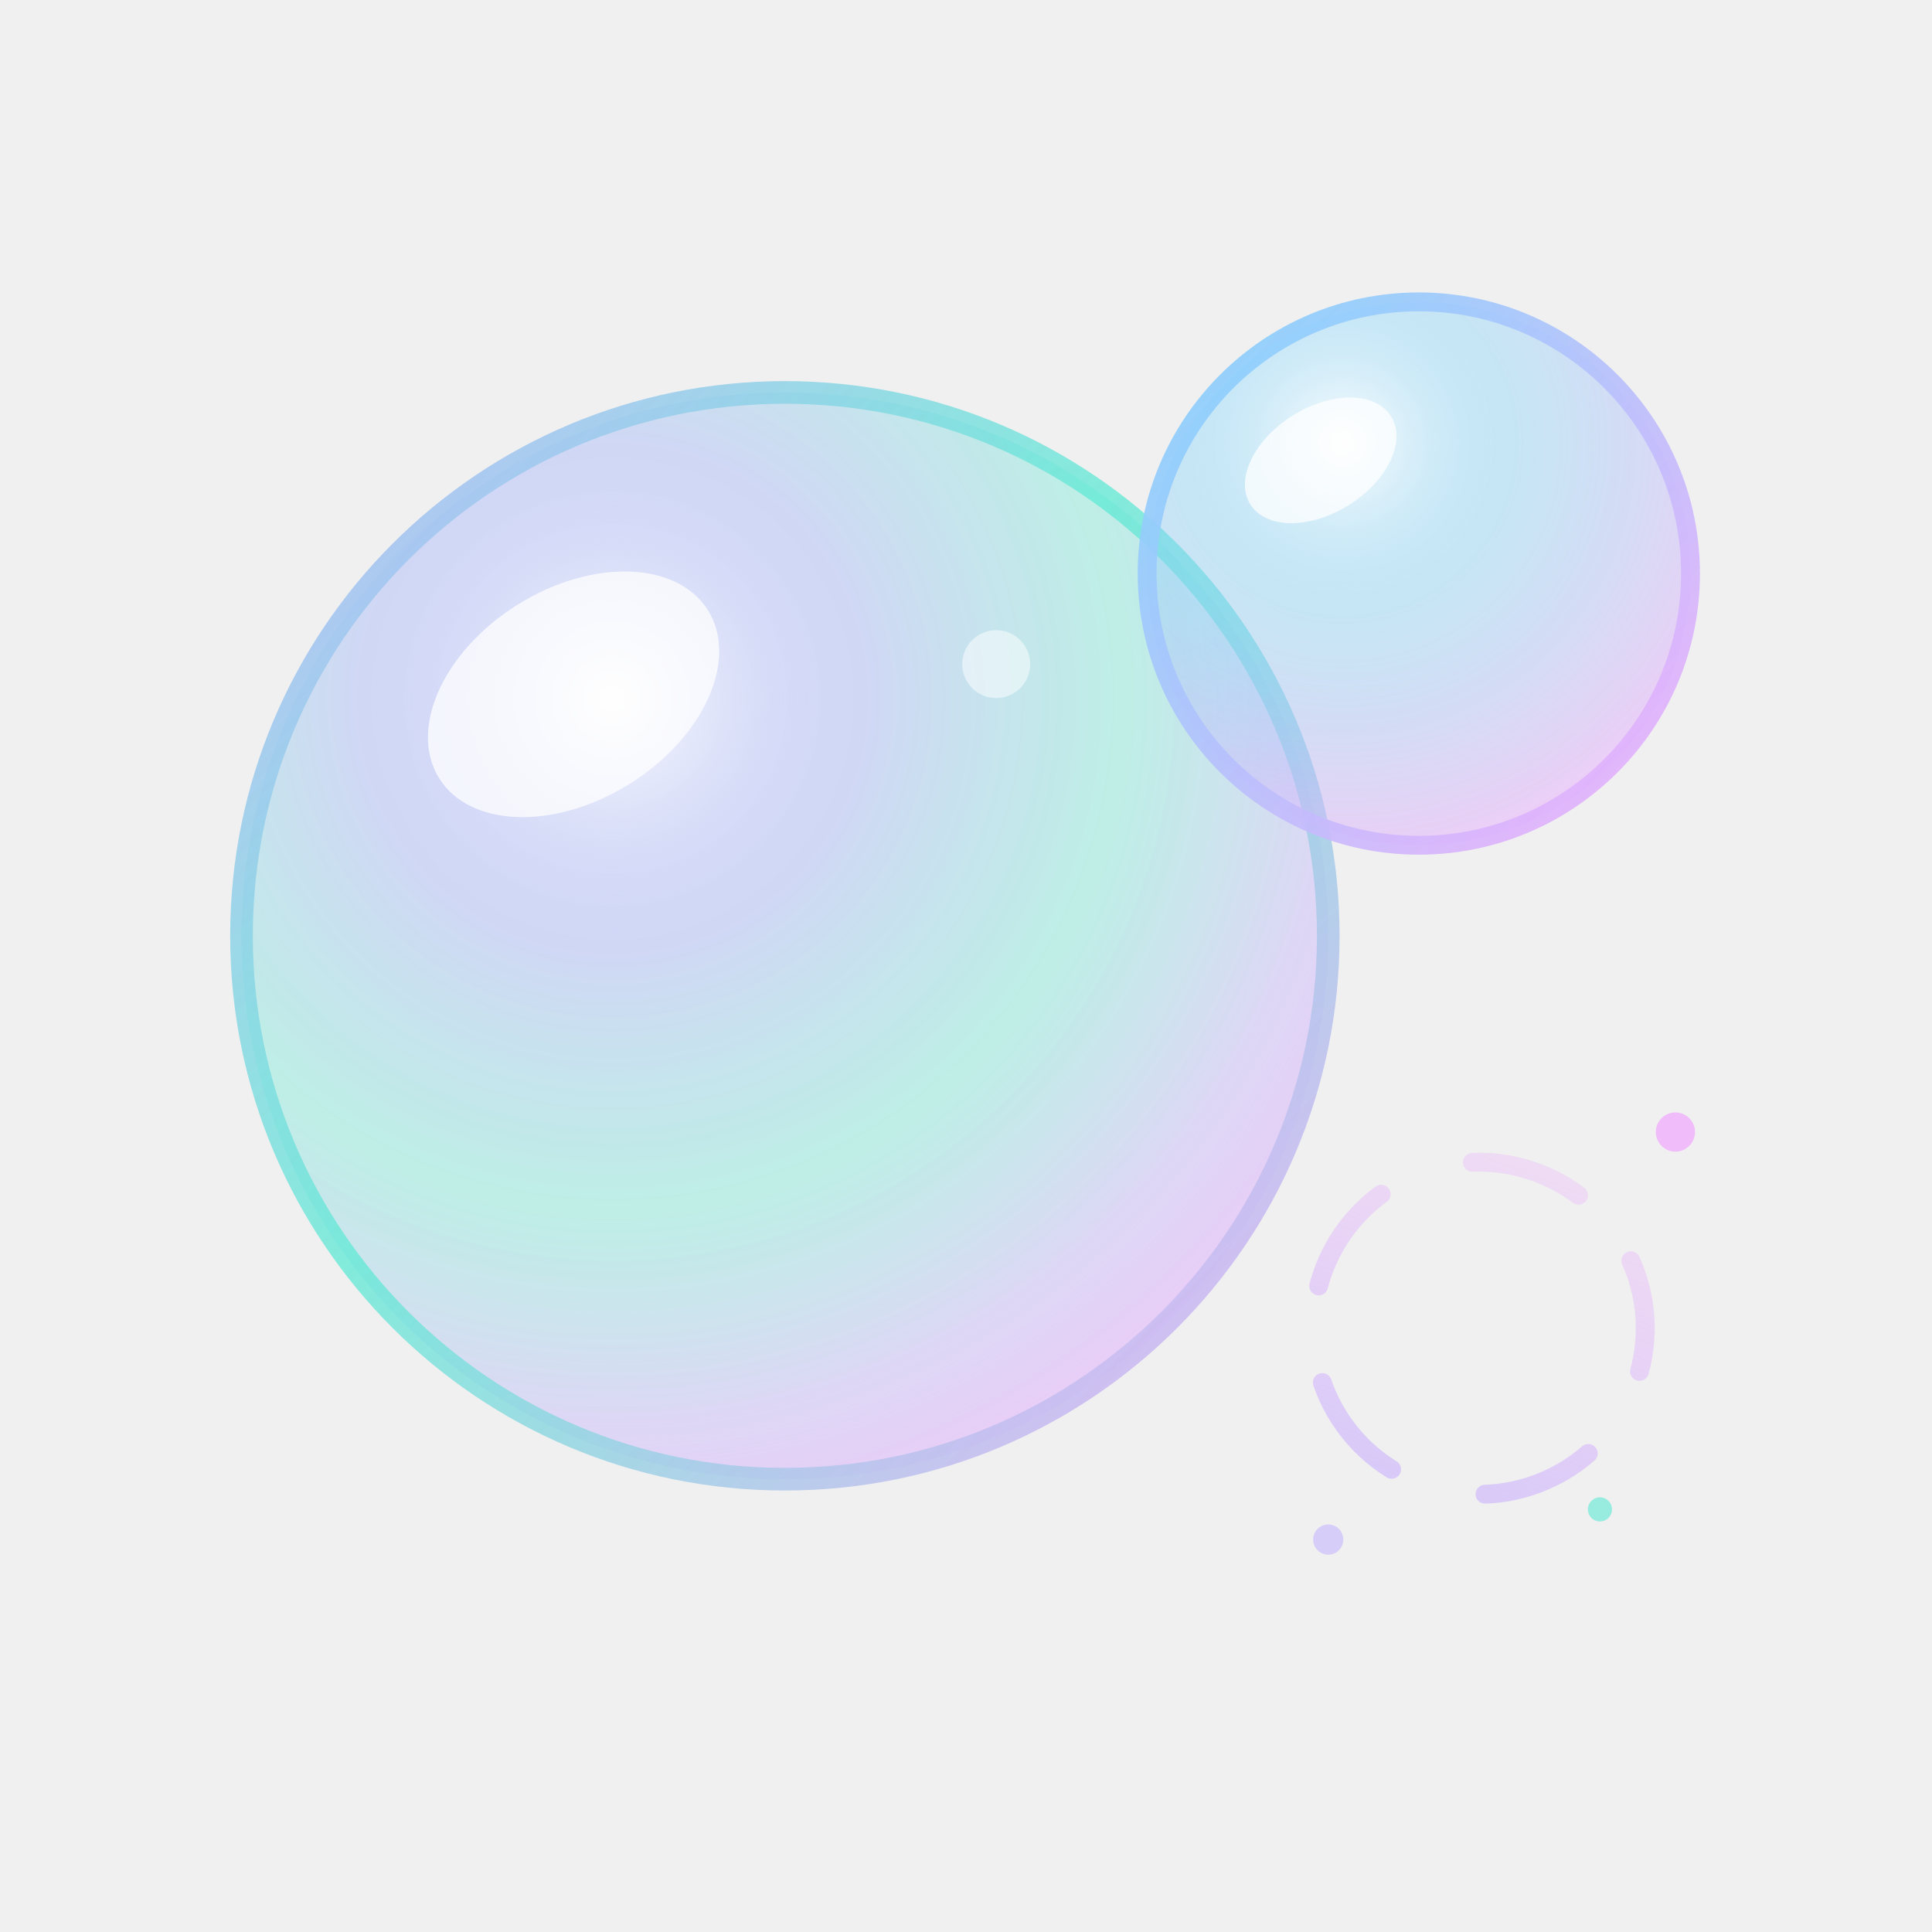
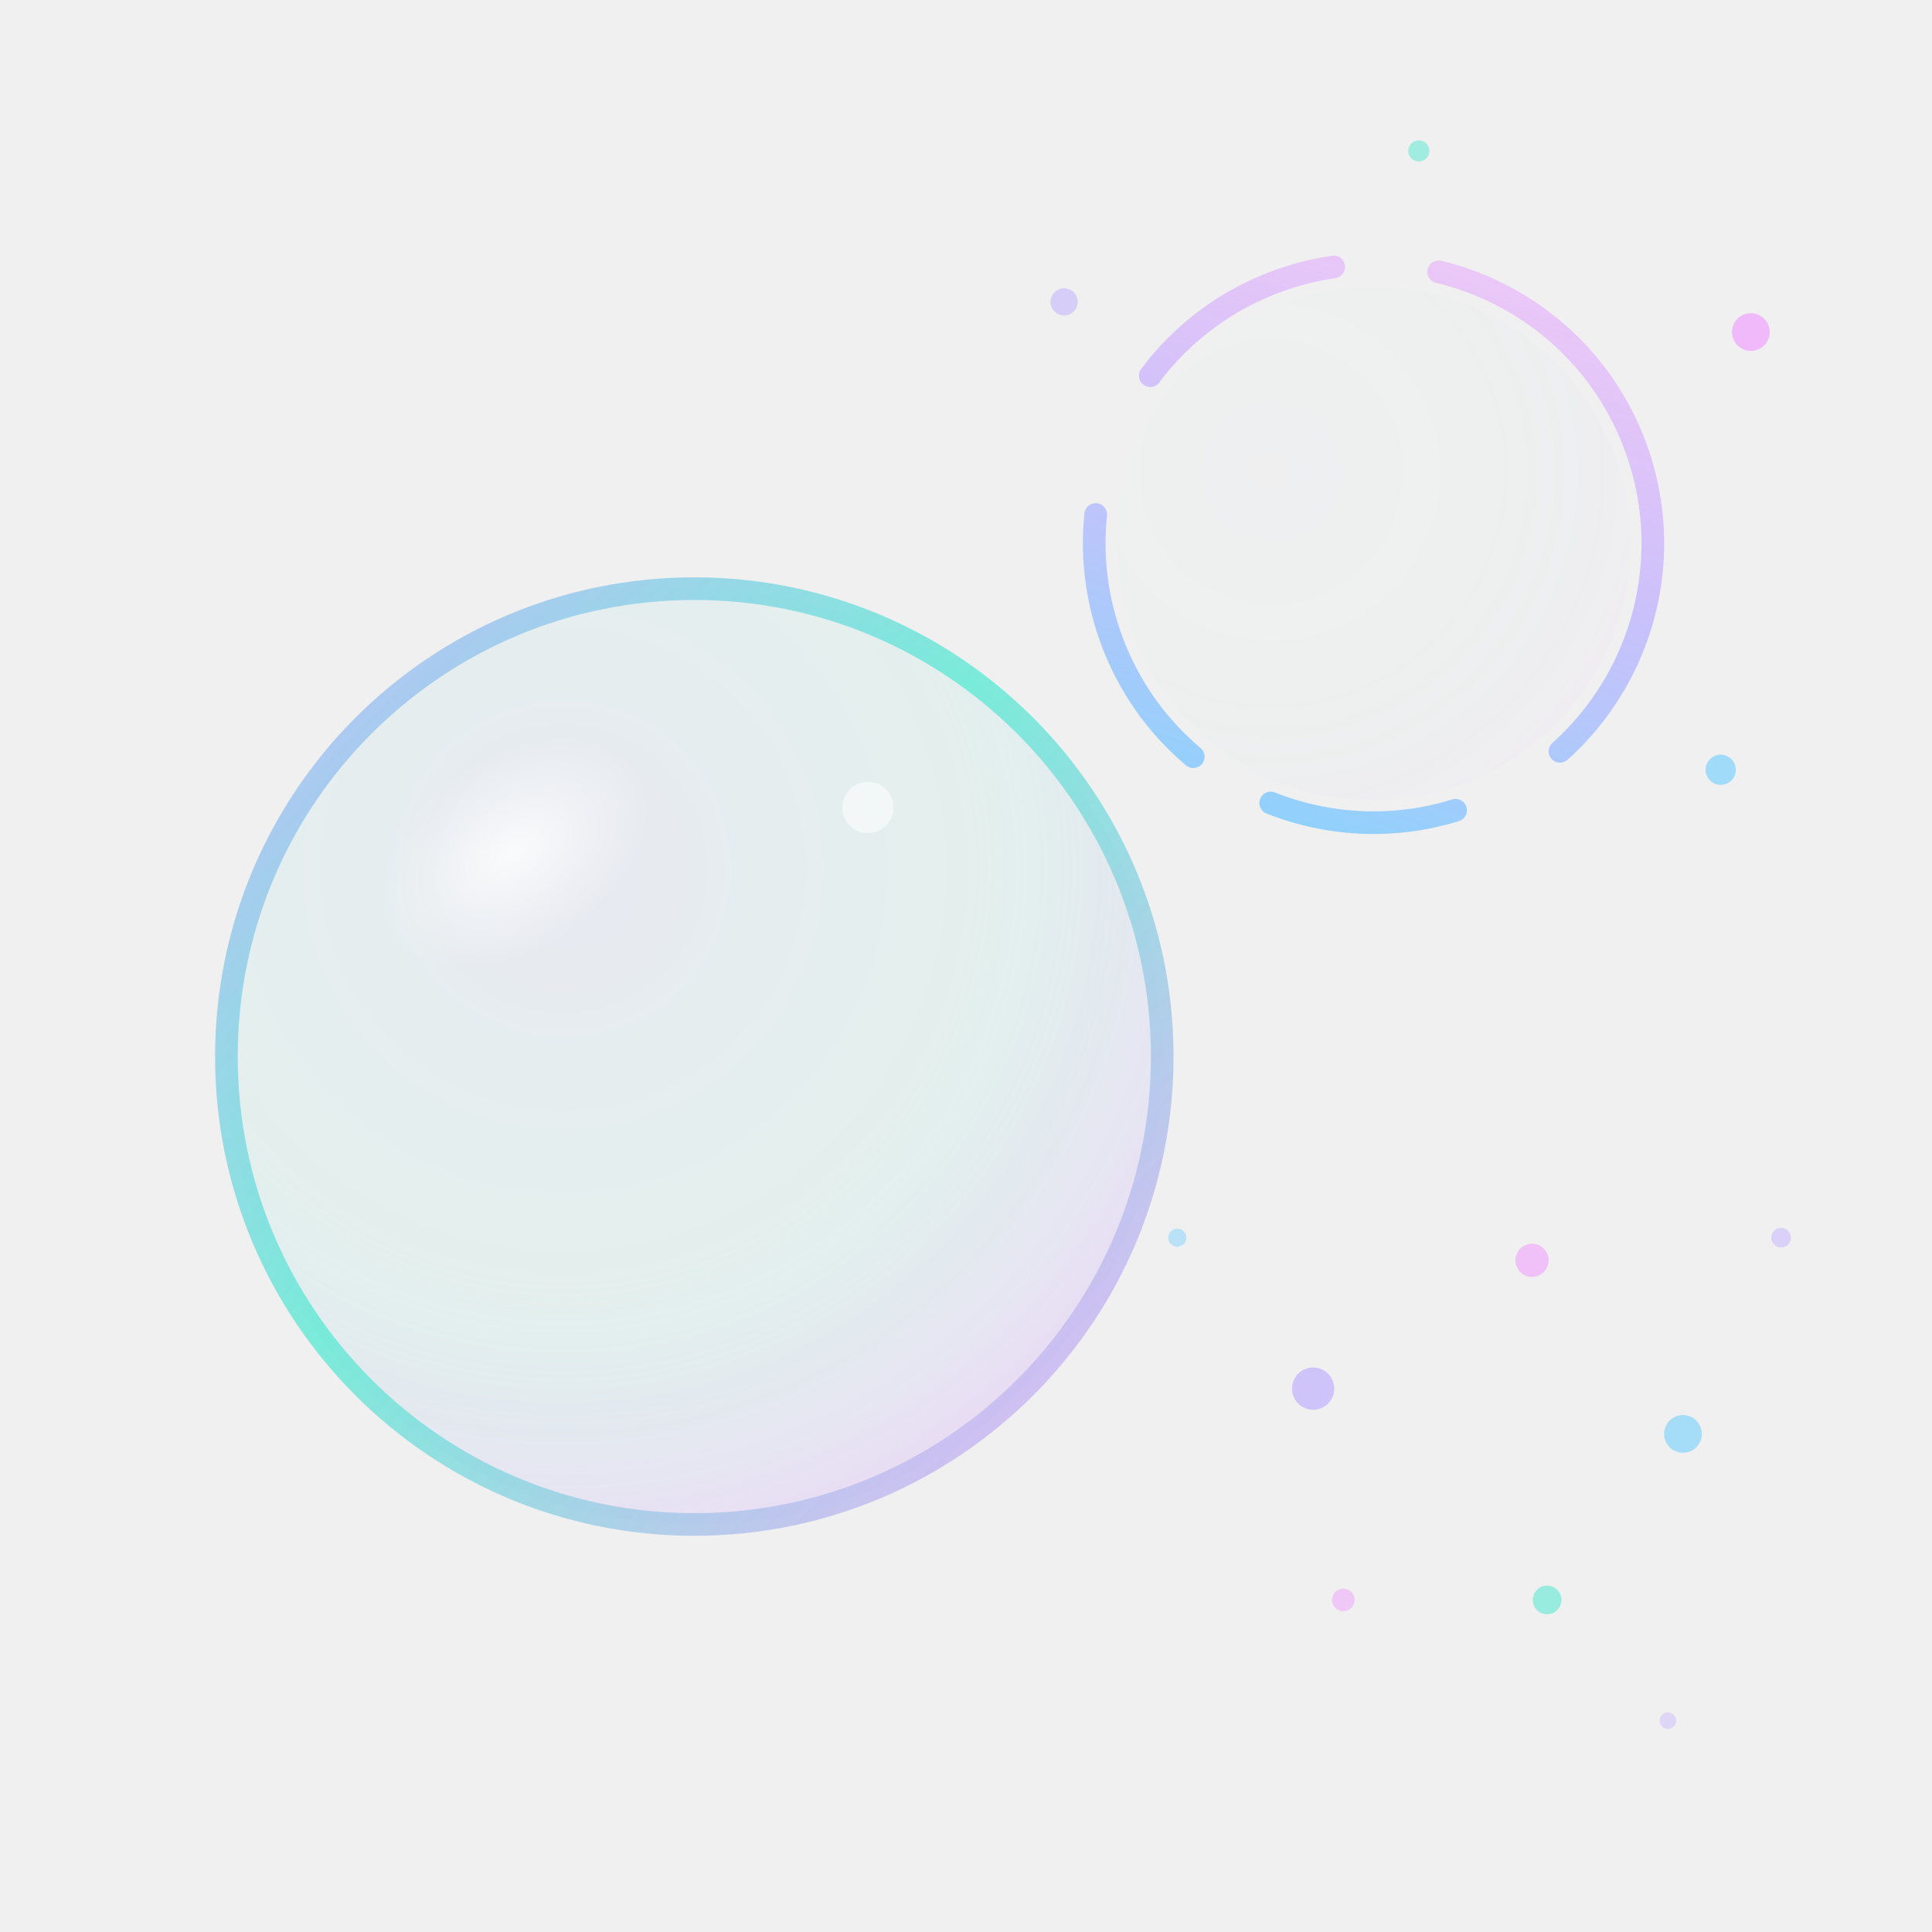
<svg xmlns="http://www.w3.org/2000/svg" viewBox="0 0 256 256" width="256" height="256" role="img" aria-label="Ephemeral">
  <defs>
-     <radialGradient id="film" cx="34%" cy="28%" r="82%">
-       <stop offset="0%" stop-color="#ffffff" stop-opacity="0.92" />
-       <stop offset="28%" stop-color="#a5b4fc" stop-opacity="0.42" />
-       <stop offset="58%" stop-color="#5eead4" stop-opacity="0.34" />
-       <stop offset="82%" stop-color="#c4b5fd" stop-opacity="0.42" />
-       <stop offset="100%" stop-color="#f0abfc" stop-opacity="0.58" />
-     </radialGradient>
-     <radialGradient id="filmSmall" cx="36%" cy="26%" r="80%">
-       <stop offset="0%" stop-color="#ffffff" stop-opacity="0.88" />
-       <stop offset="40%" stop-color="#7dd3fc" stop-opacity="0.36" />
-       <stop offset="100%" stop-color="#f0abfc" stop-opacity="0.52" />
+     <radialGradient id="film" cx="36%" cy="30%" r="80%">
+       <stop offset="0%" stop-color="#a5b4fc" stop-opacity="0.10" />
+       <stop offset="55%" stop-color="#5eead4" stop-opacity="0.08" />
+       <stop offset="84%" stop-color="#c4b5fd" stop-opacity="0.20" />
+       <stop offset="100%" stop-color="#f0abfc" stop-opacity="0.42" />
    </radialGradient>
    <linearGradient id="rim" x1="0%" y1="0%" x2="100%" y2="100%">
      <stop offset="0%" stop-color="#c4b5fd" stop-opacity="0.95" />
-       <stop offset="45%" stop-color="#5eead4" stop-opacity="0.75" />
+       <stop offset="45%" stop-color="#5eead4" stop-opacity="0.8" />
      <stop offset="100%" stop-color="#f0abfc" stop-opacity="0.95" />
    </linearGradient>
-     <linearGradient id="rimSmall" x1="0%" y1="0%" x2="100%" y2="100%">
-       <stop offset="0%" stop-color="#7dd3fc" stop-opacity="0.9" />
-       <stop offset="100%" stop-color="#f0abfc" stop-opacity="0.9" />
+     <linearGradient id="tearing" x1="10%" y1="100%" x2="90%" y2="0%">
+       <stop offset="0%" stop-color="#7dd3fc" stop-opacity="0.95" />
+       <stop offset="55%" stop-color="#c4b5fd" stop-opacity="0.8" />
+       <stop offset="100%" stop-color="#f0abfc" stop-opacity="0.55" />
    </linearGradient>
-     <linearGradient id="rimFading" x1="0%" y1="100%" x2="100%" y2="0%">
-       <stop offset="0%" stop-color="#c4b5fd" stop-opacity="0.7" />
-       <stop offset="100%" stop-color="#f0abfc" stop-opacity="0.25" />
-     </linearGradient>
+     <radialGradient id="glint" cx="50%" cy="50%" r="50%">
+       <stop offset="0%" stop-color="#ffffff" stop-opacity="0.8" />
+       <stop offset="55%" stop-color="#ffffff" stop-opacity="0.3" />
+       <stop offset="100%" stop-color="#ffffff" stop-opacity="0" />
+     </radialGradient>
  </defs>
-   <circle cx="104" cy="124" r="72" fill="url(#film)" />
-   <circle cx="104" cy="124" r="72" fill="none" stroke="url(#rim)" stroke-width="3" />
-   <ellipse cx="76" cy="92" rx="21" ry="14" fill="#ffffff" opacity="0.75" transform="rotate(-32 76 92)" />
-   <circle cx="132" cy="88" r="4.5" fill="#ffffff" opacity="0.5" />
-   <circle cx="188" cy="76" r="36" fill="url(#filmSmall)" />
-   <circle cx="188" cy="76" r="36" fill="none" stroke="url(#rimSmall)" stroke-width="2.5" />
-   <ellipse cx="175" cy="61" rx="11" ry="7" fill="#ffffff" opacity="0.75" transform="rotate(-32 175 61)" />
-   <circle cx="196" cy="176" r="22" fill="none" stroke="url(#rimFading)" stroke-width="2.5" stroke-linecap="round" stroke-dasharray="15 13" transform="rotate(-24 196 176)" />
-   <circle cx="222" cy="150" r="2.6" fill="#f0abfc" opacity="0.75" />
-   <circle cx="176" cy="204" r="2" fill="#c4b5fd" opacity="0.6" />
-   <circle cx="212" cy="200" r="1.6" fill="#5eead4" opacity="0.6" />
+   <circle cx="92" cy="140" r="62" fill="url(#film)" />
+   <circle cx="92" cy="140" r="62" fill="none" stroke="url(#rim)" stroke-width="3" />
+   <ellipse cx="68" cy="113" rx="20" ry="13" fill="url(#glint)" transform="rotate(-34 68 113)" />
+   <circle cx="115" cy="107" r="3.4" fill="#ffffff" opacity="0.52" />
+   <g transform="rotate(-20 182 72)">
+     <circle cx="182" cy="72" r="34" fill="url(#film)" opacity="0.16" />
+     <circle cx="182" cy="72" r="37" fill="none" stroke="url(#tearing)" stroke-width="3" stroke-linecap="round" stroke-dasharray="44 16 25 12 36 20 29 14" />
+   </g>
+   <circle cx="232" cy="44" r="2.5" fill="#f0abfc" opacity="0.8" />
+   <circle cx="228" cy="102" r="2" fill="#7dd3fc" opacity="0.7" />
+   <circle cx="141" cy="40" r="1.8" fill="#c4b5fd" opacity="0.6" />
+   <circle cx="188" cy="20" r="1.4" fill="#5eead4" opacity="0.55" />
+   <circle cx="174" cy="184" r="2.8" fill="#c4b5fd" opacity="0.75" />
+   <circle cx="203" cy="167" r="2.2" fill="#f0abfc" opacity="0.7" />
+   <circle cx="223" cy="190" r="2.5" fill="#7dd3fc" opacity="0.65" />
+   <circle cx="205" cy="212" r="1.9" fill="#5eead4" opacity="0.6" />
+   <circle cx="178" cy="212" r="1.5" fill="#f0abfc" opacity="0.58" />
+   <circle cx="236" cy="164" r="1.3" fill="#c4b5fd" opacity="0.52" />
+   <circle cx="156" cy="164" r="1.2" fill="#7dd3fc" opacity="0.48" />
+   <circle cx="221" cy="228" r="1.1" fill="#c4b5fd" opacity="0.44" />
</svg>
